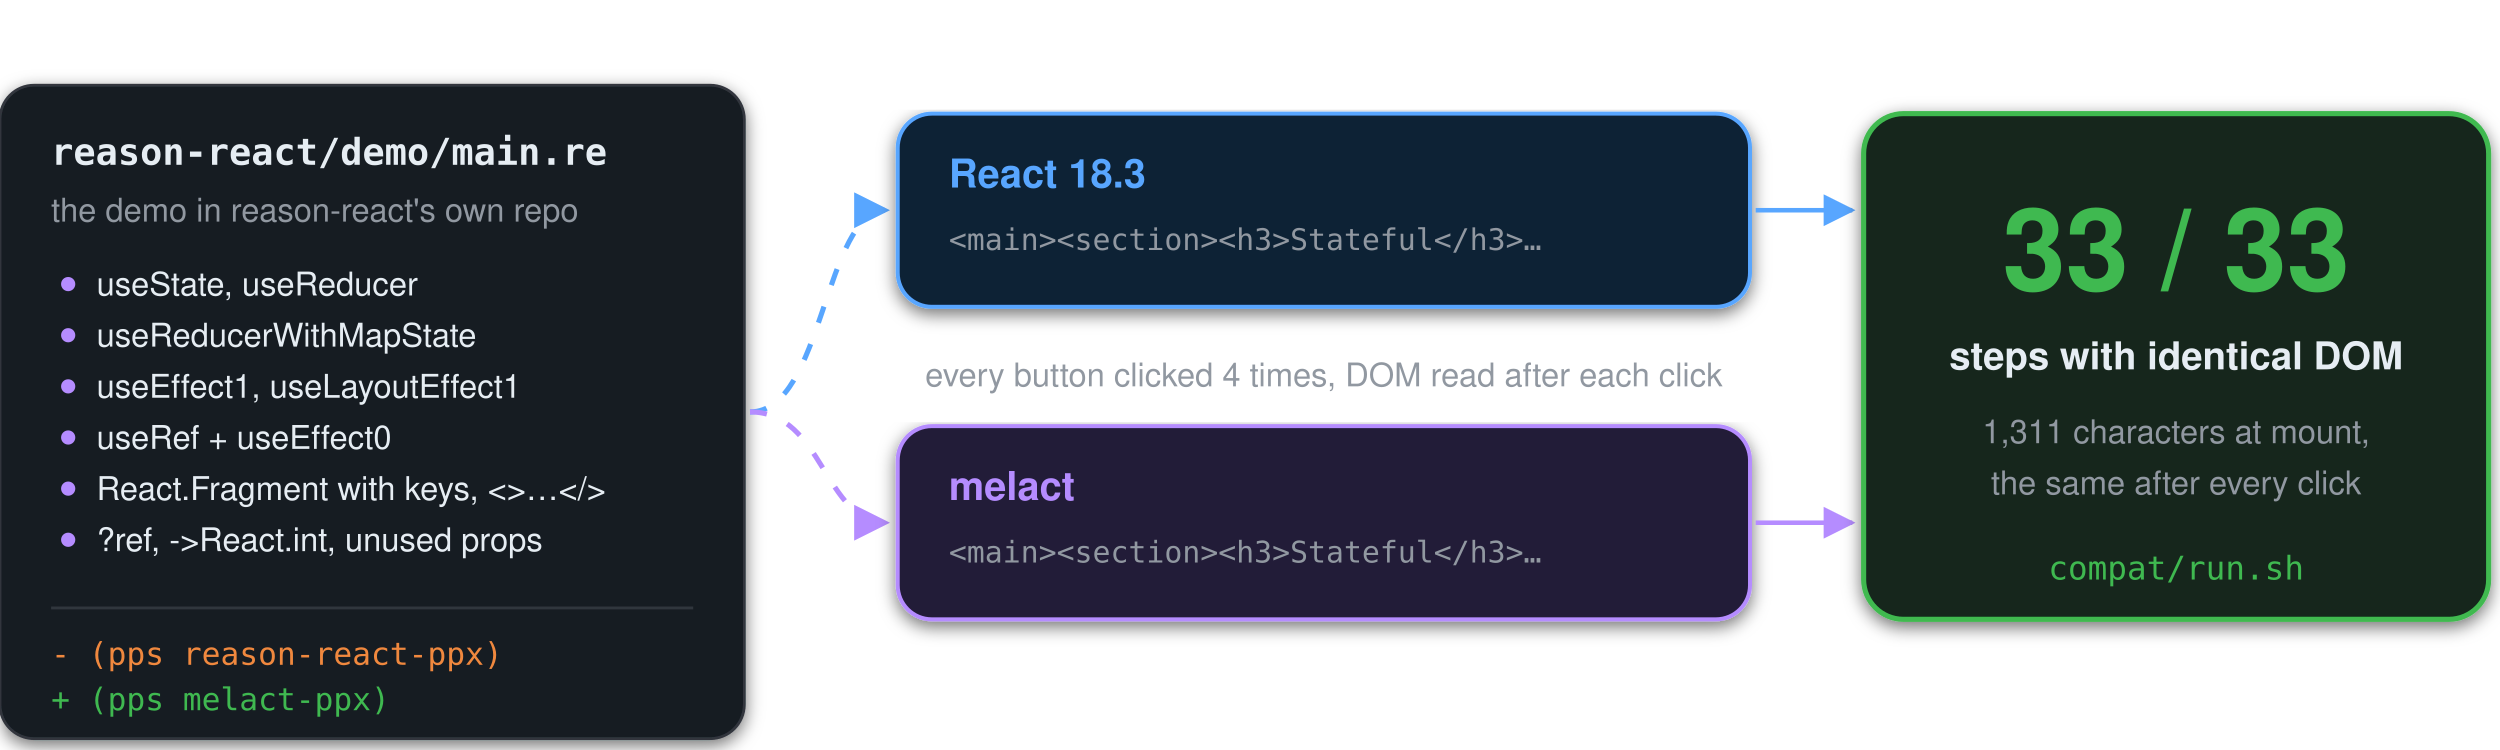
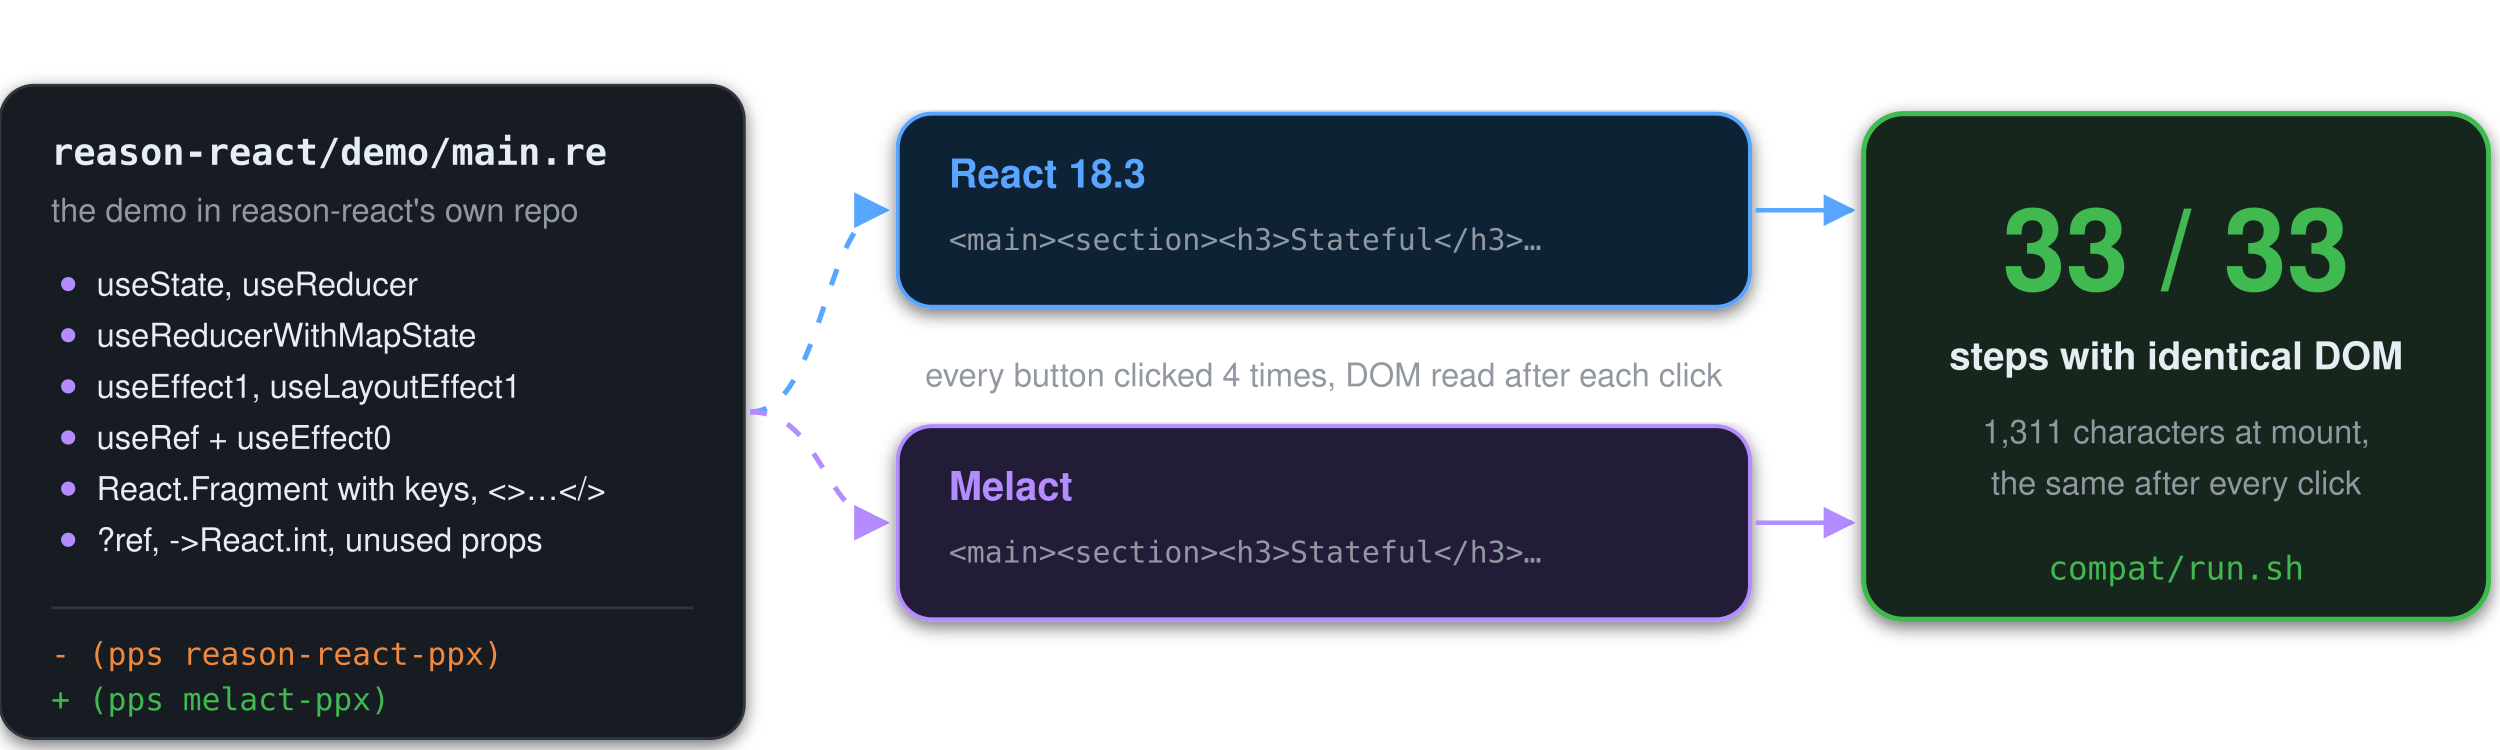
<svg xmlns="http://www.w3.org/2000/svg" viewBox="0 0 880 264" width="880" height="264" role="img" aria-label="reason-react's own demo, switched to melact with two dune lines, rendered by React 18.3 and by melact in jsdom: after mounting and after each of 32 clicks, 33 of 33 steps have identical DOM">
  <style>text { font-family: -apple-system, BlinkMacSystemFont, 'Segoe UI', Helvetica, Arial, sans-serif; fill: #e6edf3; }.mono { font-family: ui-monospace, SFMono-Regular, Menlo, Consolas, monospace; white-space: pre; }.muted { fill: #9198a1; } .faint { fill: #6e7681; }.accent { fill: #b58cff; } .green { fill: #3fb950; }.orange { fill: #f0883e; } .blue { fill: #58a6ff; }.flow { stroke-dasharray: 6 8; animation: flow 1.1s linear infinite; }@keyframes flow { to { stroke-dashoffset: -28; } }.pulse { animation: pulse 2.2s ease-in-out infinite; }@keyframes pulse { 0%, 100% { opacity: 1; } 50% { opacity: 0.35; } }@media (prefers-reduced-motion: reduce) { .flow, .pulse { animation: none; } }</style>
  <defs>
    <marker id="arrow-muted" viewBox="0 0 10 10" refX="9" refY="5" markerWidth="7" markerHeight="7" orient="auto-start-reverse">
      <path d="M0,0 L10,5 L0,10 z" fill="#9198a1" />
    </marker>
    <marker id="arrow-accent" viewBox="0 0 10 10" refX="9" refY="5" markerWidth="7" markerHeight="7" orient="auto-start-reverse">
      <path d="M0,0 L10,5 L0,10 z" fill="#b58cff" />
    </marker>
    <marker id="arrow-green" viewBox="0 0 10 10" refX="9" refY="5" markerWidth="7" markerHeight="7" orient="auto-start-reverse">
      <path d="M0,0 L10,5 L0,10 z" fill="#3fb950" />
    </marker>
    <marker id="arrow-orange" viewBox="0 0 10 10" refX="9" refY="5" markerWidth="7" markerHeight="7" orient="auto-start-reverse">
      <path d="M0,0 L10,5 L0,10 z" fill="#f0883e" />
    </marker>
    <marker id="arrow-blue" viewBox="0 0 10 10" refX="9" refY="5" markerWidth="7" markerHeight="7" orient="auto-start-reverse">
      <path d="M0,0 L10,5 L0,10 z" fill="#58a6ff" />
    </marker>
    <filter id="lift" x="-5%" y="-5%" width="110%" height="125%">
      <feDropShadow dx="0" dy="2" stdDeviation="3" flood-color="#000000" flood-opacity="0.55" />
    </filter>
    <linearGradient id="glow" x1="0" y1="0" x2="1" y2="0">
      <stop offset="0" stop-color="#b58cff" />
      <stop offset="1" stop-color="#58a6ff" />
    </linearGradient>
  </defs>
  <rect x="0" y="30" width="262" height="230" rx="12" fill="#161b22" stroke="#30363d" stroke-width="1" filter="url(#lift)" />
  <text x="18" y="58" font-size="13" xml:space="preserve" class="mono" font-weight="700">reason-react/demo/main.re</text>
  <text x="18" y="78" font-size="11.5" xml:space="preserve" class="muted">the demo in reason-react's own repo</text>
  <circle cx="24" cy="100" r="2.5" fill="#b58cff" />
  <text x="34" y="104" font-size="11.5" xml:space="preserve">useState, useReducer</text>
  <circle cx="24" cy="118" r="2.5" fill="#b58cff" />
  <text x="34" y="122" font-size="11.5" xml:space="preserve">useReducerWithMapState</text>
  <circle cx="24" cy="136" r="2.5" fill="#b58cff" />
  <text x="34" y="140" font-size="11.5" xml:space="preserve">useEffect1, useLayoutEffect1</text>
  <circle cx="24" cy="154" r="2.5" fill="#b58cff" />
  <text x="34" y="158" font-size="11.5" xml:space="preserve">useRef + useEffect0</text>
  <circle cx="24" cy="172" r="2.5" fill="#b58cff" />
  <text x="34" y="176" font-size="11.5" xml:space="preserve">React.Fragment with keys, &lt;&gt;…&lt;/&gt;</text>
  <circle cx="24" cy="190" r="2.5" fill="#b58cff" />
  <text x="34" y="194" font-size="11.5" xml:space="preserve">?ref, -&gt;React.int, unused props</text>
  <line x1="18" y1="214" x2="244" y2="214" stroke="#30363d" />
  <text x="18" y="234" font-size="11" xml:space="preserve" class="mono orange">- (pps reason-react-ppx)</text>
  <text x="18" y="250" font-size="11" xml:space="preserve" class="mono green">+ (pps melact-ppx)</text>
  <path d="M264,145 C290,145 290,74 312,74" fill="none" stroke="#58a6ff" stroke-width="1.8" marker-end="url(#arrow-blue)" class="flow" />
  <rect x="316" y="40" width="300" height="68" rx="12" fill="#0f2136" stroke="#58a6ff" stroke-width="1.4" filter="url(#lift)" />
  <text x="334" y="66" font-size="14" xml:space="preserve" class="blue" font-weight="700">React 18.3</text>
  <text x="334" y="88" font-size="10.5" xml:space="preserve" class="mono muted">&lt;main&gt;&lt;section&gt;&lt;h3&gt;Stateful&lt;/h3&gt;…</text>
  <line x1="618" y1="74" x2="652" y2="74" stroke="#58a6ff" stroke-width="1.6" marker-end="url(#arrow-blue)" />
  <path d="M264,145 C290,145 290,184 312,184" fill="none" stroke="#b58cff" stroke-width="1.8" marker-end="url(#arrow-accent)" class="flow" />
  <rect x="316" y="150" width="300" height="68" rx="12" fill="#221a38" stroke="#b58cff" stroke-width="1.4" filter="url(#lift)" />
-   <text x="334" y="176" font-size="14" xml:space="preserve" class="accent" font-weight="700">melact</text>
+   <text x="334" y="176" font-size="14" xml:space="preserve" class="accent" font-weight="700">Melact</text>
  <text x="334" y="198" font-size="10.5" xml:space="preserve" class="mono muted">&lt;main&gt;&lt;section&gt;&lt;h3&gt;Stateful&lt;/h3&gt;…</text>
  <line x1="618" y1="184" x2="652" y2="184" stroke="#b58cff" stroke-width="1.6" marker-end="url(#arrow-accent)" />
  <text x="466" y="136" font-size="11.5" xml:space="preserve" class="muted" text-anchor="middle">every button clicked 4 times, DOM read after each click</text>
  <rect x="656" y="40" width="220" height="178" rx="14" fill="#12261a" stroke="#3fb950" stroke-width="1.8" filter="url(#lift)" />
  <text x="766" y="102" font-size="40" xml:space="preserve" class="green" font-weight="800" text-anchor="middle">33 / 33</text>
  <text x="766" y="130" font-size="13.5" xml:space="preserve" font-weight="600" text-anchor="middle">steps with identical DOM</text>
  <text x="766" y="156" font-size="11.5" xml:space="preserve" class="muted" text-anchor="middle">1,311 characters at mount,</text>
  <text x="766" y="174" font-size="11.5" xml:space="preserve" class="muted" text-anchor="middle">the same after every click</text>
  <text x="766" y="204" font-size="11.5" xml:space="preserve" class="mono green" text-anchor="middle">compat/run.sh</text>
</svg>
